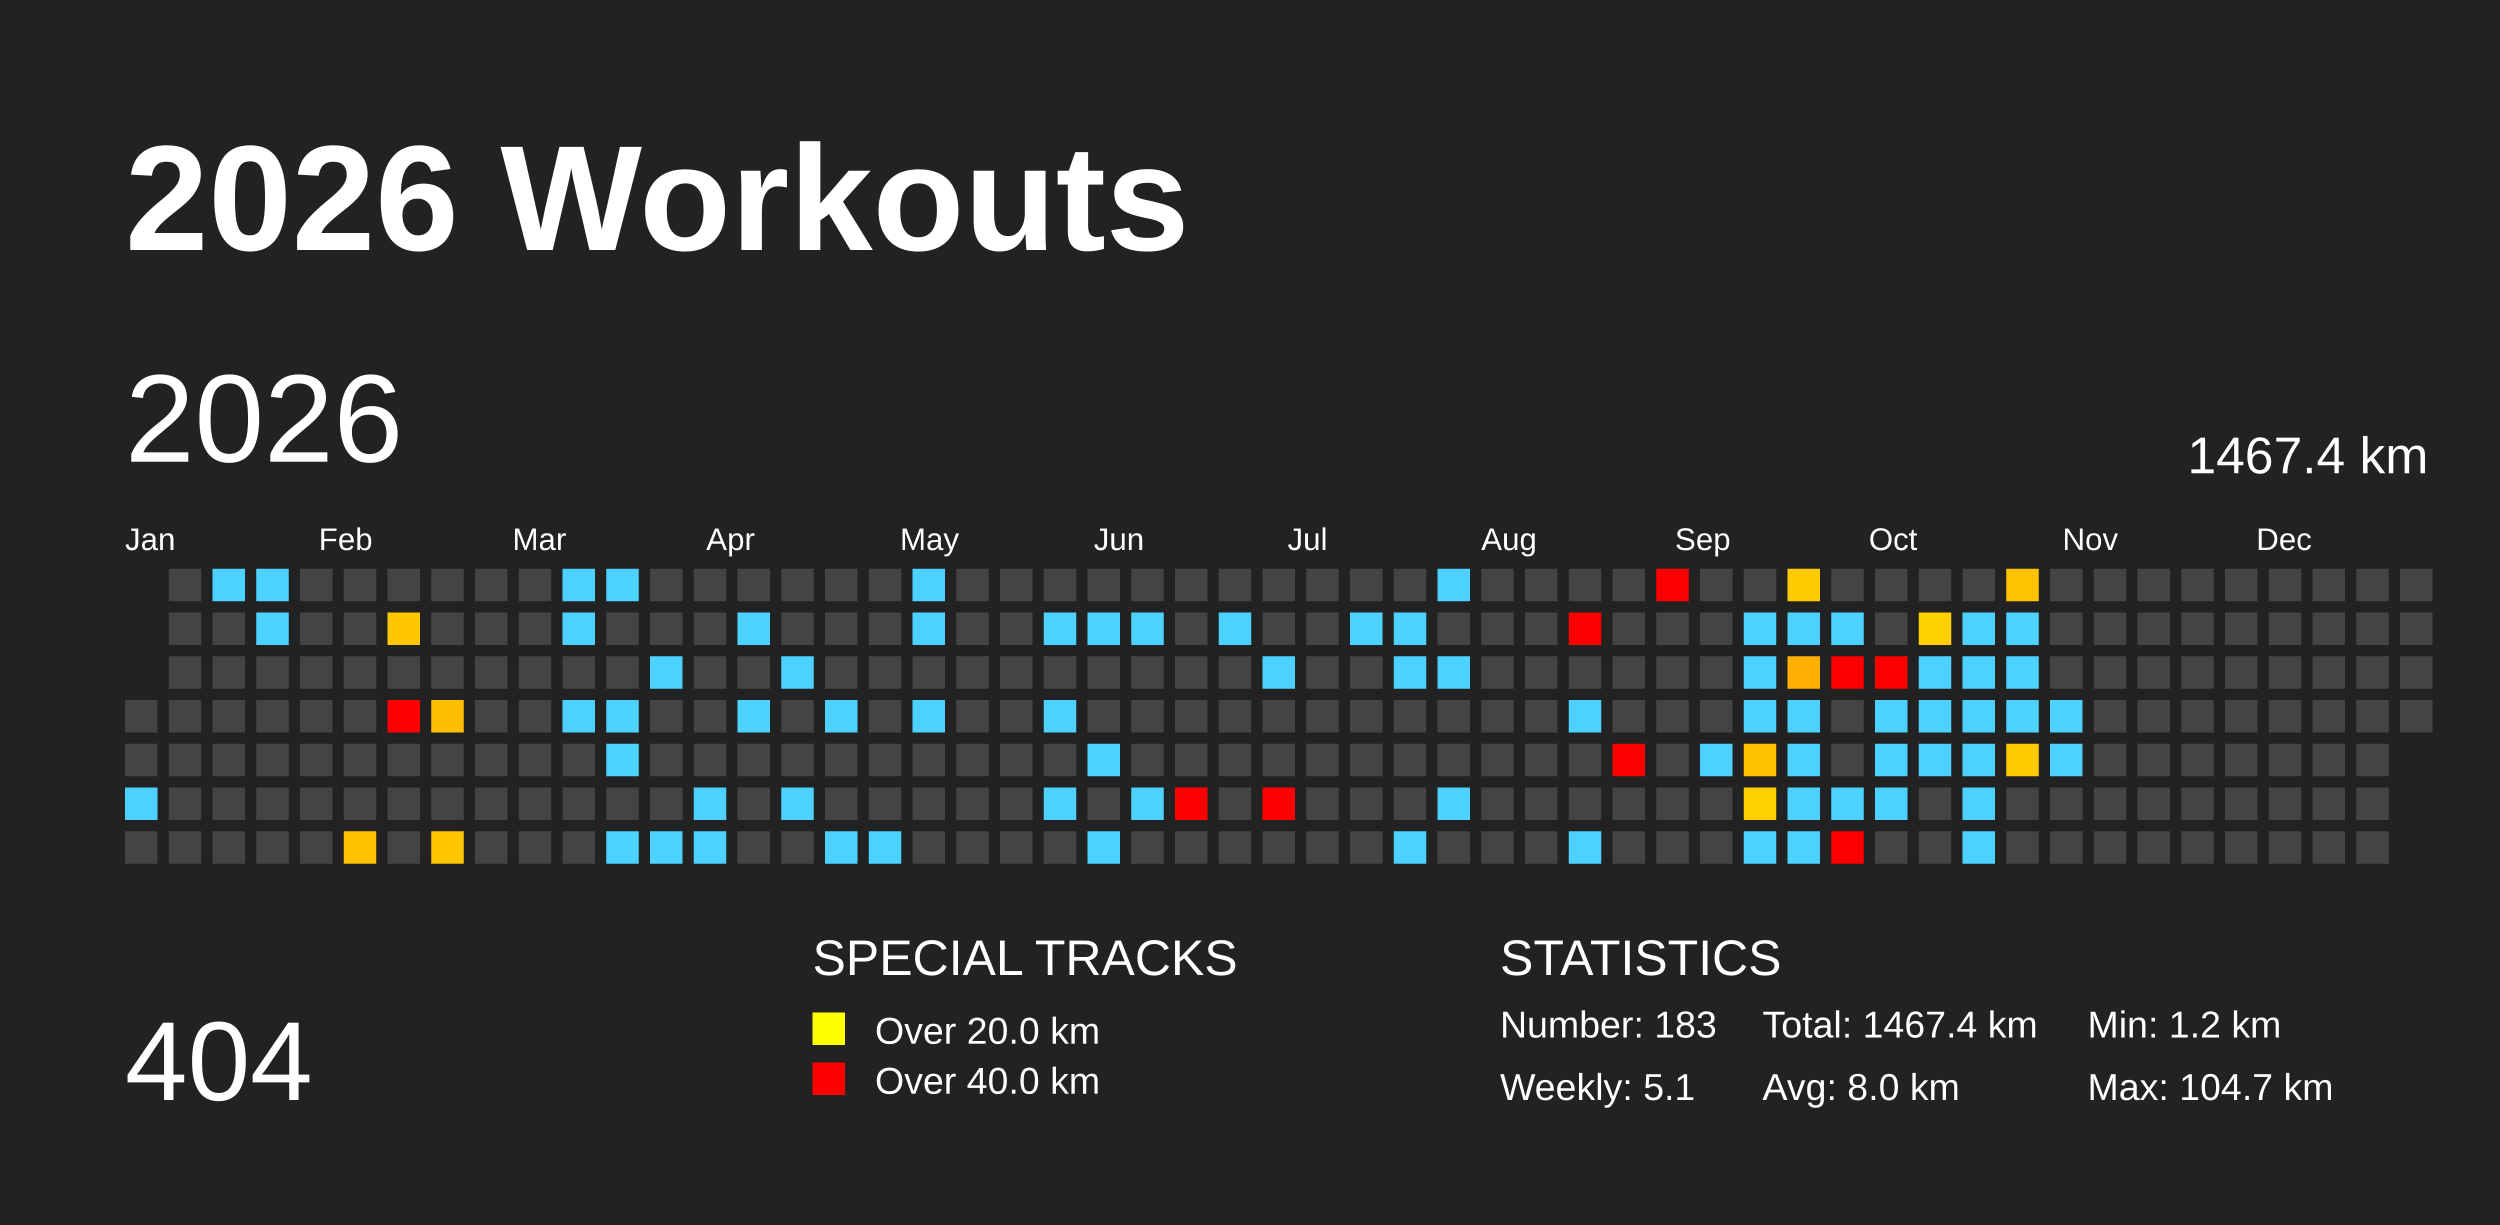
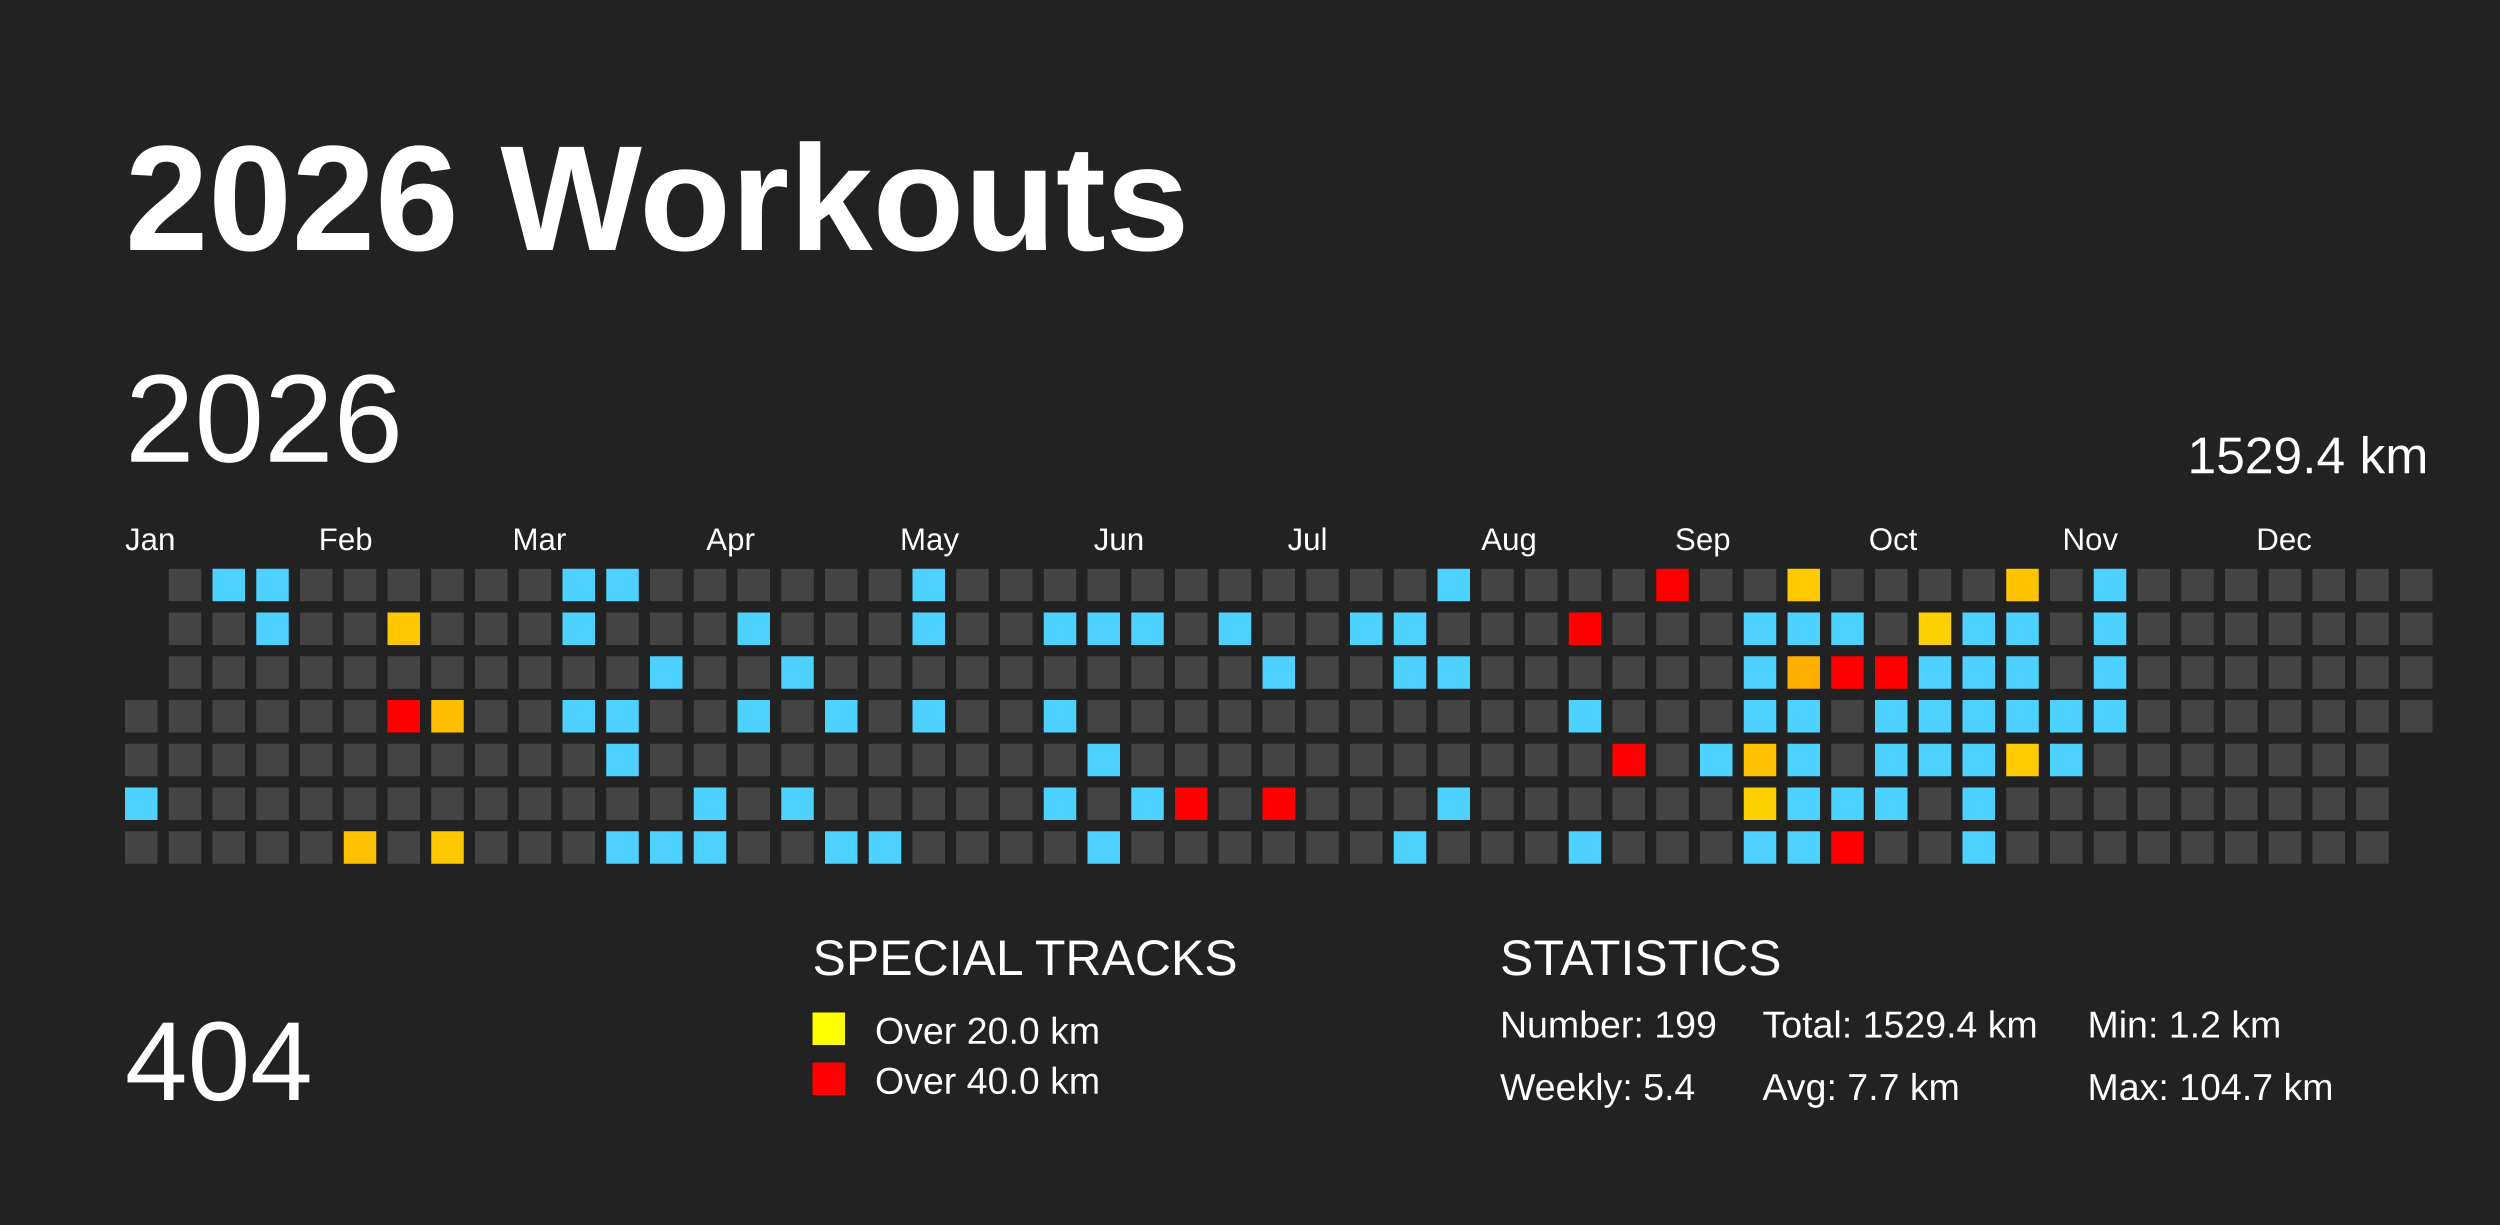
<svg xmlns="http://www.w3.org/2000/svg" baseProfile="full" height="98mm" version="1.1" viewBox="0,0,200,98" width="200mm">
  <defs>
    <pattern height="2" id="indoor-stripe" patternUnits="userSpaceOnUse" width="2">
      <line stroke="white" stroke-opacity="0.45" stroke-width="0.5" x1="0" x2="2" y1="2" y2="0" />
    </pattern>
  </defs>
  <rect fill="#222222" height="98" width="200" x="0" y="0" />
  <text fill="#FFFFFF" style="font-size:12px; font-family:Arial; font-weight:bold;" x="10" y="20">2026 Workouts</text>
  <text fill="#FFFFFF" style="font-size:9px; font-family:Arial" x="10" y="88">404</text>
  <text fill="#FFFFFF" style="font-size:4px; font-family:Arial" x="65" y="78">SPECIAL TRACKS</text>
  <rect fill="yellow" height="2.6" width="2.6" x="65" y="81" />
  <text fill="#FFFFFF" style="font-size:3px; font-family:Arial" x="70" y="83.5">Over 20.0 km</text>
  <rect fill="red" height="2.6" width="2.6" x="65" y="85" />
  <text fill="#FFFFFF" style="font-size:3px; font-family:Arial" x="70" y="87.5">Over 40.0 km</text>
  <text fill="#FFFFFF" style="font-size:4px; font-family:Arial" x="120" y="78">STATISTICS</text>
-   <text fill="#FFFFFF" style="font-size:3px; font-family:Arial" x="120" y="83">Number: 183</text>
-   <text fill="#FFFFFF" style="font-size:3px; font-family:Arial" x="120" y="88">Weekly: 5.1</text>
-   <text fill="#FFFFFF" style="font-size:3px; font-family:Arial" x="141" y="83">Total: 1467.4 km</text>
-   <text fill="#FFFFFF" style="font-size:3px; font-family:Arial" x="141" y="88">Avg: 8.0 km</text>
+   <text fill="#FFFFFF" style="font-size:3px; font-family:Arial" x="120" y="83">Number: 199</text>
+   <text fill="#FFFFFF" style="font-size:3px; font-family:Arial" x="120" y="88">Weekly: 5.4</text>
+   <text fill="#FFFFFF" style="font-size:3px; font-family:Arial" x="141" y="83">Total: 1529.4 km</text>
+   <text fill="#FFFFFF" style="font-size:3px; font-family:Arial" x="141" y="88">Avg: 7.7 km</text>
  <text fill="#FFFFFF" style="font-size:3px; font-family:Arial" x="167" y="83">Min: 1.2 km</text>
  <text fill="#FFFFFF" style="font-size:3px; font-family:Arial" x="167" y="88">Max: 104.7 km</text>
  <text dominant-baseline="hanging" fill="#FFFFFF" style="font-size:10.0px; font-family:Arial;" x="10" y="30">2026</text>
-   <text dominant-baseline="hanging" fill="#FFFFFF" style="font-size:4.125px; font-family:Arial;" x="175" y="35">1467.4 km</text>
+   <text dominant-baseline="hanging" fill="#FFFFFF" style="font-size:4.125px; font-family:Arial;" x="175" y="35">1529.4 km</text>
  <text fill="#FFFFFF" style="font-size:2.5px; font-family:Arial" x="10.0" y="44">Jan</text>
  <text fill="#FFFFFF" style="font-size:2.5px; font-family:Arial" x="25.5" y="44">Feb</text>
  <text fill="#FFFFFF" style="font-size:2.5px; font-family:Arial" x="41.0" y="44">Mar</text>
  <text fill="#FFFFFF" style="font-size:2.5px; font-family:Arial" x="56.5" y="44">Apr</text>
  <text fill="#FFFFFF" style="font-size:2.5px; font-family:Arial" x="72.0" y="44">May</text>
  <text fill="#FFFFFF" style="font-size:2.5px; font-family:Arial" x="87.5" y="44">Jun</text>
  <text fill="#FFFFFF" style="font-size:2.5px; font-family:Arial" x="103.0" y="44">Jul</text>
  <text fill="#FFFFFF" style="font-size:2.5px; font-family:Arial" x="118.5" y="44">Aug</text>
  <text fill="#FFFFFF" style="font-size:2.5px; font-family:Arial" x="134.0" y="44">Sep</text>
  <text fill="#FFFFFF" style="font-size:2.5px; font-family:Arial" x="149.5" y="44">Oct</text>
  <text fill="#FFFFFF" style="font-size:2.5px; font-family:Arial" x="165.0" y="44">Nov</text>
  <text fill="#FFFFFF" style="font-size:2.5px; font-family:Arial" x="180.5" y="44">Dec</text>
  <rect fill="#444444" height="2.6" width="2.6" x="10.0" y="56.0" />
  <rect fill="#444444" height="2.6" width="2.6" x="10.0" y="59.5" />
  <rect fill="#4dd2ff" height="2.6" width="2.6" x="10.0" y="63.0" />
  <rect fill="#444444" height="2.6" width="2.6" x="10.0" y="66.5" />
  <rect fill="#444444" height="2.6" width="2.6" x="13.5" y="45.5" />
  <rect fill="#444444" height="2.6" width="2.6" x="13.5" y="49.0" />
  <rect fill="#444444" height="2.6" width="2.6" x="13.5" y="52.5" />
  <rect fill="#444444" height="2.6" width="2.6" x="13.5" y="56.0" />
  <rect fill="#444444" height="2.6" width="2.6" x="13.5" y="59.5" />
  <rect fill="#444444" height="2.6" width="2.6" x="13.5" y="63.0" />
  <rect fill="#444444" height="2.6" width="2.6" x="13.5" y="66.5" />
  <rect fill="#4dd2ff" height="2.6" width="2.6" x="17.0" y="45.5" />
  <rect fill="#444444" height="2.6" width="2.6" x="17.0" y="49.0" />
  <rect fill="#444444" height="2.6" width="2.6" x="17.0" y="52.5" />
  <rect fill="#444444" height="2.6" width="2.6" x="17.0" y="56.0" />
  <rect fill="#444444" height="2.6" width="2.6" x="17.0" y="59.5" />
  <rect fill="#444444" height="2.6" width="2.6" x="17.0" y="63.0" />
  <rect fill="#444444" height="2.6" width="2.6" x="17.0" y="66.5" />
  <rect fill="#4dd2ff" height="2.6" width="2.6" x="20.5" y="45.5" />
  <rect fill="#4dd2ff" height="2.6" width="2.6" x="20.5" y="49.0" />
  <rect fill="#444444" height="2.6" width="2.6" x="20.5" y="52.5" />
  <rect fill="#444444" height="2.6" width="2.6" x="20.5" y="56.0" />
  <rect fill="#444444" height="2.6" width="2.6" x="20.5" y="59.5" />
  <rect fill="#444444" height="2.6" width="2.6" x="20.5" y="63.0" />
  <rect fill="#444444" height="2.6" width="2.6" x="20.5" y="66.5" />
  <rect fill="#444444" height="2.6" width="2.6" x="24.0" y="45.5" />
  <rect fill="#444444" height="2.6" width="2.6" x="24.0" y="49.0" />
  <rect fill="#444444" height="2.6" width="2.6" x="24.0" y="52.5" />
  <rect fill="#444444" height="2.6" width="2.6" x="24.0" y="56.0" />
  <rect fill="#444444" height="2.6" width="2.6" x="24.0" y="59.5" />
  <rect fill="#444444" height="2.6" width="2.6" x="24.0" y="63.0" />
  <rect fill="#444444" height="2.6" width="2.6" x="24.0" y="66.5" />
  <rect fill="#444444" height="2.6" width="2.6" x="27.5" y="45.5" />
  <rect fill="#444444" height="2.6" width="2.6" x="27.5" y="49.0" />
  <rect fill="#444444" height="2.6" width="2.6" x="27.5" y="52.5" />
  <rect fill="#444444" height="2.6" width="2.6" x="27.5" y="56.0" />
  <rect fill="#444444" height="2.6" width="2.6" x="27.5" y="59.5" />
  <rect fill="#444444" height="2.6" width="2.6" x="27.5" y="63.0" />
  <rect fill="#ffc000" height="2.6" width="2.6" x="27.5" y="66.5" />
  <rect fill="#444444" height="2.6" width="2.6" x="31.0" y="45.5" />
  <rect fill="#ffc700" height="2.6" width="2.6" x="31.0" y="49.0" />
  <rect fill="#444444" height="2.6" width="2.6" x="31.0" y="52.5" />
  <rect fill="red" height="2.6" width="2.6" x="31.0" y="56.0" />
  <rect fill="#444444" height="2.6" width="2.6" x="31.0" y="59.5" />
  <rect fill="#444444" height="2.6" width="2.6" x="31.0" y="63.0" />
  <rect fill="#444444" height="2.6" width="2.6" x="31.0" y="66.5" />
  <rect fill="#444444" height="2.6" width="2.6" x="34.5" y="45.5" />
  <rect fill="#444444" height="2.6" width="2.6" x="34.5" y="49.0" />
  <rect fill="#444444" height="2.6" width="2.6" x="34.5" y="52.5" />
  <rect fill="#ffbe00" height="2.6" width="2.6" x="34.5" y="56.0" />
  <rect fill="#444444" height="2.6" width="2.6" x="34.5" y="59.5" />
  <rect fill="#444444" height="2.6" width="2.6" x="34.5" y="63.0" />
  <rect fill="#ffc700" height="2.6" width="2.6" x="34.5" y="66.5" />
  <rect fill="#444444" height="2.6" width="2.6" x="38.0" y="45.5" />
  <rect fill="#444444" height="2.6" width="2.6" x="38.0" y="49.0" />
  <rect fill="#444444" height="2.6" width="2.6" x="38.0" y="52.5" />
  <rect fill="#444444" height="2.6" width="2.6" x="38.0" y="56.0" />
  <rect fill="#444444" height="2.6" width="2.6" x="38.0" y="59.5" />
  <rect fill="#444444" height="2.6" width="2.6" x="38.0" y="63.0" />
  <rect fill="#444444" height="2.6" width="2.6" x="38.0" y="66.5" />
  <rect fill="#444444" height="2.6" width="2.6" x="41.5" y="45.5" />
  <rect fill="#444444" height="2.6" width="2.6" x="41.5" y="49.0" />
  <rect fill="#444444" height="2.6" width="2.6" x="41.5" y="52.5" />
  <rect fill="#444444" height="2.6" width="2.6" x="41.5" y="56.0" />
  <rect fill="#444444" height="2.6" width="2.6" x="41.5" y="59.5" />
  <rect fill="#444444" height="2.6" width="2.6" x="41.5" y="63.0" />
  <rect fill="#444444" height="2.6" width="2.6" x="41.5" y="66.5" />
  <rect fill="#4dd2ff" height="2.6" width="2.6" x="45.0" y="45.5" />
  <rect fill="#4dd2ff" height="2.6" width="2.6" x="45.0" y="49.0" />
  <rect fill="#444444" height="2.6" width="2.6" x="45.0" y="52.5" />
  <rect fill="#4dd2ff" height="2.6" width="2.6" x="45.0" y="56.0" />
  <rect fill="#444444" height="2.6" width="2.6" x="45.0" y="59.5" />
  <rect fill="#444444" height="2.6" width="2.6" x="45.0" y="63.0" />
  <rect fill="#444444" height="2.6" width="2.6" x="45.0" y="66.5" />
  <rect fill="#4dd2ff" height="2.6" width="2.6" x="48.5" y="45.5" />
  <rect fill="#444444" height="2.6" width="2.6" x="48.5" y="49.0" />
  <rect fill="#444444" height="2.6" width="2.6" x="48.5" y="52.5" />
  <rect fill="#4dd2ff" height="2.6" width="2.6" x="48.5" y="56.0" />
  <rect fill="#4dd2ff" height="2.6" width="2.6" x="48.5" y="59.5" />
  <rect fill="#444444" height="2.6" width="2.6" x="48.5" y="63.0" />
  <rect fill="#4dd2ff" height="2.6" width="2.6" x="48.5" y="66.5" />
  <rect fill="#444444" height="2.6" width="2.6" x="52.0" y="45.5" />
  <rect fill="#444444" height="2.6" width="2.6" x="52.0" y="49.0" />
  <rect fill="#4dd2ff" height="2.6" width="2.6" x="52.0" y="52.5" />
  <rect fill="#444444" height="2.6" width="2.6" x="52.0" y="56.0" />
  <rect fill="#444444" height="2.6" width="2.6" x="52.0" y="59.5" />
  <rect fill="#444444" height="2.6" width="2.6" x="52.0" y="63.0" />
  <rect fill="#4dd2ff" height="2.6" width="2.6" x="52.0" y="66.5" />
  <rect fill="#444444" height="2.6" width="2.6" x="55.5" y="45.5" />
  <rect fill="#444444" height="2.6" width="2.6" x="55.5" y="49.0" />
  <rect fill="#444444" height="2.6" width="2.6" x="55.5" y="52.5" />
  <rect fill="#444444" height="2.6" width="2.6" x="55.5" y="56.0" />
  <rect fill="#444444" height="2.6" width="2.6" x="55.5" y="59.5" />
  <rect fill="#4dd2ff" height="2.6" width="2.6" x="55.5" y="63.0" />
  <rect fill="#4dd2ff" height="2.6" width="2.6" x="55.5" y="66.5" />
  <rect fill="#444444" height="2.6" width="2.6" x="59.0" y="45.5" />
  <rect fill="#4dd2ff" height="2.6" width="2.6" x="59.0" y="49.0" />
  <rect fill="#444444" height="2.6" width="2.6" x="59.0" y="52.5" />
  <rect fill="#4dd2ff" height="2.6" width="2.6" x="59.0" y="56.0" />
  <rect fill="#444444" height="2.6" width="2.6" x="59.0" y="59.5" />
  <rect fill="#444444" height="2.6" width="2.6" x="59.0" y="63.0" />
  <rect fill="#444444" height="2.6" width="2.6" x="59.0" y="66.5" />
  <rect fill="#444444" height="2.6" width="2.6" x="62.5" y="45.5" />
  <rect fill="#444444" height="2.6" width="2.6" x="62.5" y="49.0" />
  <rect fill="#4dd2ff" height="2.6" width="2.6" x="62.5" y="52.5" />
  <rect fill="#444444" height="2.6" width="2.6" x="62.5" y="56.0" />
  <rect fill="#444444" height="2.6" width="2.6" x="62.5" y="59.5" />
  <rect fill="#4dd2ff" height="2.6" width="2.6" x="62.5" y="63.0" />
  <rect fill="#444444" height="2.6" width="2.6" x="62.5" y="66.5" />
  <rect fill="#444444" height="2.6" width="2.6" x="66.0" y="45.5" />
  <rect fill="#444444" height="2.6" width="2.6" x="66.0" y="49.0" />
  <rect fill="#444444" height="2.6" width="2.6" x="66.0" y="52.5" />
  <rect fill="#4dd2ff" height="2.6" width="2.6" x="66.0" y="56.0" />
  <rect fill="#444444" height="2.6" width="2.6" x="66.0" y="59.5" />
  <rect fill="#444444" height="2.6" width="2.6" x="66.0" y="63.0" />
  <rect fill="#4dd2ff" height="2.6" width="2.6" x="66.0" y="66.5" />
  <rect fill="#444444" height="2.6" width="2.6" x="69.5" y="45.5" />
  <rect fill="#444444" height="2.6" width="2.6" x="69.5" y="49.0" />
  <rect fill="#444444" height="2.6" width="2.6" x="69.5" y="52.5" />
  <rect fill="#444444" height="2.6" width="2.6" x="69.5" y="56.0" />
  <rect fill="#444444" height="2.6" width="2.6" x="69.5" y="59.5" />
  <rect fill="#444444" height="2.6" width="2.6" x="69.5" y="63.0" />
  <rect fill="#4dd2ff" height="2.6" width="2.6" x="69.5" y="66.5" />
  <rect fill="#4dd2ff" height="2.6" width="2.6" x="73.0" y="45.5" />
  <rect fill="#4dd2ff" height="2.6" width="2.6" x="73.0" y="49.0" />
  <rect fill="#444444" height="2.6" width="2.6" x="73.0" y="52.5" />
  <rect fill="#4dd2ff" height="2.6" width="2.6" x="73.0" y="56.0" />
  <rect fill="#444444" height="2.6" width="2.6" x="73.0" y="59.5" />
  <rect fill="#444444" height="2.6" width="2.6" x="73.0" y="63.0" />
  <rect fill="#444444" height="2.6" width="2.6" x="73.0" y="66.5" />
  <rect fill="#444444" height="2.6" width="2.6" x="76.5" y="45.5" />
  <rect fill="#444444" height="2.6" width="2.6" x="76.5" y="49.0" />
  <rect fill="#444444" height="2.6" width="2.6" x="76.5" y="52.5" />
  <rect fill="#444444" height="2.6" width="2.6" x="76.5" y="56.0" />
  <rect fill="#444444" height="2.6" width="2.6" x="76.5" y="59.5" />
  <rect fill="#444444" height="2.6" width="2.6" x="76.5" y="63.0" />
  <rect fill="#444444" height="2.6" width="2.6" x="76.5" y="66.5" />
  <rect fill="#444444" height="2.6" width="2.6" x="80.0" y="45.5" />
  <rect fill="#444444" height="2.6" width="2.6" x="80.0" y="49.0" />
  <rect fill="#444444" height="2.6" width="2.6" x="80.0" y="52.5" />
  <rect fill="#444444" height="2.6" width="2.6" x="80.0" y="56.0" />
  <rect fill="#444444" height="2.6" width="2.6" x="80.0" y="59.5" />
  <rect fill="#444444" height="2.6" width="2.6" x="80.0" y="63.0" />
  <rect fill="#444444" height="2.6" width="2.6" x="80.0" y="66.5" />
  <rect fill="#444444" height="2.6" width="2.6" x="83.5" y="45.5" />
  <rect fill="#4dd2ff" height="2.6" width="2.6" x="83.5" y="49.0" />
  <rect fill="#444444" height="2.6" width="2.6" x="83.5" y="52.5" />
  <rect fill="#4dd2ff" height="2.6" width="2.6" x="83.5" y="56.0" />
  <rect fill="#444444" height="2.6" width="2.6" x="83.5" y="59.5" />
  <rect fill="#4dd2ff" height="2.6" width="2.6" x="83.5" y="63.0" />
  <rect fill="#444444" height="2.6" width="2.6" x="83.5" y="66.5" />
  <rect fill="#444444" height="2.6" width="2.6" x="87.0" y="45.5" />
  <rect fill="#4dd2ff" height="2.6" width="2.6" x="87.0" y="49.0" />
  <rect fill="#444444" height="2.6" width="2.6" x="87.0" y="52.5" />
  <rect fill="#444444" height="2.6" width="2.6" x="87.0" y="56.0" />
  <rect fill="#4dd2ff" height="2.6" width="2.6" x="87.0" y="59.5" />
  <rect fill="#444444" height="2.6" width="2.6" x="87.0" y="63.0" />
  <rect fill="#4dd2ff" height="2.6" width="2.6" x="87.0" y="66.5" />
  <rect fill="#444444" height="2.6" width="2.6" x="90.5" y="45.5" />
  <rect fill="#4dd2ff" height="2.6" width="2.6" x="90.5" y="49.0" />
  <rect fill="#444444" height="2.6" width="2.6" x="90.5" y="52.5" />
  <rect fill="#444444" height="2.6" width="2.6" x="90.5" y="56.0" />
  <rect fill="#444444" height="2.6" width="2.6" x="90.5" y="59.5" />
  <rect fill="#4dd2ff" height="2.6" width="2.6" x="90.5" y="63.0" />
  <rect fill="#444444" height="2.6" width="2.6" x="90.5" y="66.5" />
  <rect fill="#444444" height="2.6" width="2.6" x="94.0" y="45.5" />
  <rect fill="#444444" height="2.6" width="2.6" x="94.0" y="49.0" />
  <rect fill="#444444" height="2.6" width="2.6" x="94.0" y="52.5" />
  <rect fill="#444444" height="2.6" width="2.6" x="94.0" y="56.0" />
  <rect fill="#444444" height="2.6" width="2.6" x="94.0" y="59.5" />
  <rect fill="red" height="2.6" width="2.6" x="94.0" y="63.0" />
  <rect fill="#444444" height="2.6" width="2.6" x="94.0" y="66.5" />
  <rect fill="#444444" height="2.6" width="2.6" x="97.5" y="45.5" />
  <rect fill="#4dd2ff" height="2.6" width="2.6" x="97.5" y="49.0" />
  <rect fill="#444444" height="2.6" width="2.6" x="97.5" y="52.5" />
  <rect fill="#444444" height="2.6" width="2.6" x="97.5" y="56.0" />
  <rect fill="#444444" height="2.6" width="2.6" x="97.5" y="59.5" />
  <rect fill="#444444" height="2.6" width="2.6" x="97.5" y="63.0" />
  <rect fill="#444444" height="2.6" width="2.6" x="97.5" y="66.5" />
  <rect fill="#444444" height="2.6" width="2.6" x="101.0" y="45.5" />
  <rect fill="#444444" height="2.6" width="2.6" x="101.0" y="49.0" />
  <rect fill="#4dd2ff" height="2.6" width="2.6" x="101.0" y="52.5" />
  <rect fill="#444444" height="2.6" width="2.6" x="101.0" y="56.0" />
  <rect fill="#444444" height="2.6" width="2.6" x="101.0" y="59.5" />
  <rect fill="red" height="2.6" width="2.6" x="101.0" y="63.0" />
  <rect fill="#444444" height="2.6" width="2.6" x="101.0" y="66.5" />
  <rect fill="#444444" height="2.6" width="2.6" x="104.5" y="45.5" />
  <rect fill="#444444" height="2.6" width="2.6" x="104.5" y="49.0" />
  <rect fill="#444444" height="2.6" width="2.6" x="104.5" y="52.5" />
  <rect fill="#444444" height="2.6" width="2.6" x="104.5" y="56.0" />
  <rect fill="#444444" height="2.6" width="2.6" x="104.5" y="59.5" />
  <rect fill="#444444" height="2.6" width="2.6" x="104.5" y="63.0" />
  <rect fill="#444444" height="2.6" width="2.6" x="104.5" y="66.5" />
  <rect fill="#444444" height="2.6" width="2.6" x="108.0" y="45.5" />
  <rect fill="#4dd2ff" height="2.6" width="2.6" x="108.0" y="49.0" />
  <rect fill="#444444" height="2.6" width="2.6" x="108.0" y="52.5" />
  <rect fill="#444444" height="2.6" width="2.6" x="108.0" y="56.0" />
  <rect fill="#444444" height="2.6" width="2.6" x="108.0" y="59.5" />
  <rect fill="#444444" height="2.6" width="2.6" x="108.0" y="63.0" />
  <rect fill="#444444" height="2.6" width="2.6" x="108.0" y="66.5" />
  <rect fill="#444444" height="2.6" width="2.6" x="111.5" y="45.5" />
  <rect fill="#4dd2ff" height="2.6" width="2.6" x="111.5" y="49.0" />
  <rect fill="#4dd2ff" height="2.6" width="2.6" x="111.5" y="52.5" />
  <rect fill="#444444" height="2.6" width="2.6" x="111.5" y="56.0" />
  <rect fill="#444444" height="2.6" width="2.6" x="111.5" y="59.5" />
  <rect fill="#444444" height="2.6" width="2.6" x="111.5" y="63.0" />
  <rect fill="#4dd2ff" height="2.6" width="2.6" x="111.5" y="66.5" />
  <rect fill="#4dd2ff" height="2.6" width="2.6" x="115.0" y="45.5" />
  <rect fill="#444444" height="2.6" width="2.6" x="115.0" y="49.0" />
  <rect fill="#4dd2ff" height="2.6" width="2.6" x="115.0" y="52.5" />
  <rect fill="#444444" height="2.6" width="2.6" x="115.0" y="56.0" />
  <rect fill="#444444" height="2.6" width="2.6" x="115.0" y="59.5" />
  <rect fill="#4dd2ff" height="2.6" width="2.6" x="115.0" y="63.0" />
  <rect fill="#444444" height="2.6" width="2.6" x="115.0" y="66.5" />
  <rect fill="#444444" height="2.6" width="2.6" x="118.5" y="45.5" />
  <rect fill="#444444" height="2.6" width="2.6" x="118.5" y="49.0" />
  <rect fill="#444444" height="2.6" width="2.6" x="118.5" y="52.5" />
  <rect fill="#444444" height="2.6" width="2.6" x="118.5" y="56.0" />
  <rect fill="#444444" height="2.6" width="2.6" x="118.5" y="59.5" />
  <rect fill="#444444" height="2.6" width="2.6" x="118.5" y="63.0" />
  <rect fill="#444444" height="2.6" width="2.6" x="118.5" y="66.5" />
  <rect fill="#444444" height="2.6" width="2.6" x="122.0" y="45.5" />
  <rect fill="#444444" height="2.6" width="2.6" x="122.0" y="49.0" />
  <rect fill="#444444" height="2.6" width="2.6" x="122.0" y="52.5" />
  <rect fill="#444444" height="2.6" width="2.6" x="122.0" y="56.0" />
  <rect fill="#444444" height="2.6" width="2.6" x="122.0" y="59.5" />
  <rect fill="#444444" height="2.6" width="2.6" x="122.0" y="63.0" />
  <rect fill="#444444" height="2.6" width="2.6" x="122.0" y="66.5" />
  <rect fill="#444444" height="2.6" width="2.6" x="125.5" y="45.5" />
  <rect fill="red" height="2.6" width="2.6" x="125.5" y="49.0" />
  <rect fill="#444444" height="2.6" width="2.6" x="125.5" y="52.5" />
  <rect fill="#4dd2ff" height="2.6" width="2.6" x="125.5" y="56.0" />
  <rect fill="#444444" height="2.6" width="2.6" x="125.5" y="59.5" />
  <rect fill="#444444" height="2.6" width="2.6" x="125.5" y="63.0" />
  <rect fill="#4dd2ff" height="2.6" width="2.6" x="125.5" y="66.5" />
  <rect fill="#444444" height="2.6" width="2.6" x="129.0" y="45.5" />
  <rect fill="#444444" height="2.6" width="2.6" x="129.0" y="49.0" />
  <rect fill="#444444" height="2.6" width="2.6" x="129.0" y="52.5" />
  <rect fill="#444444" height="2.6" width="2.6" x="129.0" y="56.0" />
  <rect fill="red" height="2.6" width="2.6" x="129.0" y="59.5" />
  <rect fill="#444444" height="2.6" width="2.6" x="129.0" y="63.0" />
  <rect fill="#444444" height="2.6" width="2.6" x="129.0" y="66.5" />
  <rect fill="red" height="2.6" width="2.6" x="132.5" y="45.5" />
  <rect fill="#444444" height="2.6" width="2.6" x="132.5" y="49.0" />
  <rect fill="#444444" height="2.6" width="2.6" x="132.5" y="52.5" />
  <rect fill="#444444" height="2.6" width="2.6" x="132.5" y="56.0" />
  <rect fill="#444444" height="2.6" width="2.6" x="132.5" y="59.5" />
  <rect fill="#444444" height="2.6" width="2.6" x="132.5" y="63.0" />
  <rect fill="#444444" height="2.6" width="2.6" x="132.5" y="66.5" />
  <rect fill="#444444" height="2.6" width="2.6" x="136.0" y="45.5" />
  <rect fill="#444444" height="2.6" width="2.6" x="136.0" y="49.0" />
  <rect fill="#444444" height="2.6" width="2.6" x="136.0" y="52.5" />
  <rect fill="#444444" height="2.6" width="2.6" x="136.0" y="56.0" />
  <rect fill="#4dd2ff" height="2.6" width="2.6" x="136.0" y="59.5" />
  <rect fill="#444444" height="2.6" width="2.6" x="136.0" y="63.0" />
  <rect fill="#444444" height="2.6" width="2.6" x="136.0" y="66.5" />
  <rect fill="#444444" height="2.6" width="2.6" x="139.5" y="45.5" />
  <rect fill="#4dd2ff" height="2.6" width="2.6" x="139.5" y="49.0" />
  <rect fill="#4dd2ff" height="2.6" width="2.6" x="139.5" y="52.5" />
  <rect fill="#4dd2ff" height="2.6" width="2.6" x="139.5" y="56.0" />
  <rect fill="#ffc000" height="2.6" width="2.6" x="139.5" y="59.5" />
  <rect fill="#ffd000" height="2.6" width="2.6" x="139.5" y="63.0" />
  <rect fill="#4dd2ff" height="2.6" width="2.6" x="139.5" y="66.5" />
  <rect fill="#ffcb00" height="2.6" width="2.6" x="143.0" y="45.5" />
  <rect fill="#4dd2ff" height="2.6" width="2.6" x="143.0" y="49.0" />
  <rect fill="#ffaf00" height="2.6" width="2.6" x="143.0" y="52.5" />
  <rect fill="#4dd2ff" height="2.6" width="2.6" x="143.0" y="56.0" />
  <rect fill="#4dd2ff" height="2.6" width="2.6" x="143.0" y="59.5" />
  <rect fill="#4dd2ff" height="2.6" width="2.6" x="143.0" y="63.0" />
  <rect fill="#4dd2ff" height="2.6" width="2.6" x="143.0" y="66.5" />
  <rect fill="#444444" height="2.6" width="2.6" x="146.5" y="45.5" />
  <rect fill="#4dd2ff" height="2.6" width="2.6" x="146.5" y="49.0" />
  <rect fill="red" height="2.6" width="2.6" x="146.5" y="52.5" />
  <rect fill="#444444" height="2.6" width="2.6" x="146.5" y="56.0" />
  <rect fill="#444444" height="2.6" width="2.6" x="146.5" y="59.5" />
  <rect fill="#4dd2ff" height="2.6" width="2.6" x="146.5" y="63.0" />
  <rect fill="red" height="2.6" width="2.6" x="146.5" y="66.5" />
  <rect fill="#444444" height="2.6" width="2.6" x="150.0" y="45.5" />
  <rect fill="#444444" height="2.6" width="2.6" x="150.0" y="49.0" />
  <rect fill="red" height="2.6" width="2.6" x="150.0" y="52.5" />
  <rect fill="#4dd2ff" height="2.6" width="2.6" x="150.0" y="56.0" />
  <rect fill="#4dd2ff" height="2.6" width="2.6" x="150.0" y="59.5" />
  <rect fill="#4dd2ff" height="2.6" width="2.6" x="150.0" y="63.0" />
  <rect fill="#444444" height="2.6" width="2.6" x="150.0" y="66.5" />
  <rect fill="#444444" height="2.6" width="2.6" x="153.5" y="45.5" />
  <rect fill="#ffd000" height="2.6" width="2.6" x="153.5" y="49.0" />
  <rect fill="#4dd2ff" height="2.6" width="2.6" x="153.5" y="52.5" />
  <rect fill="#4dd2ff" height="2.6" width="2.6" x="153.5" y="56.0" />
  <rect fill="#4dd2ff" height="2.6" width="2.6" x="153.5" y="59.5" />
  <rect fill="#444444" height="2.6" width="2.6" x="153.5" y="63.0" />
  <rect fill="#444444" height="2.6" width="2.6" x="153.5" y="66.5" />
  <rect fill="#444444" height="2.6" width="2.6" x="157.0" y="45.5" />
  <rect fill="#4dd2ff" height="2.6" width="2.6" x="157.0" y="49.0" />
  <rect fill="#4dd2ff" height="2.6" width="2.6" x="157.0" y="52.5" />
  <rect fill="#4dd2ff" height="2.6" width="2.6" x="157.0" y="56.0" />
  <rect fill="#4dd2ff" height="2.6" width="2.6" x="157.0" y="59.5" />
  <rect fill="#4dd2ff" height="2.6" width="2.6" x="157.0" y="63.0" />
  <rect fill="#4dd2ff" height="2.6" width="2.6" x="157.0" y="66.5" />
  <rect fill="#ffc300" height="2.6" width="2.6" x="160.5" y="45.5" />
  <rect fill="#4dd2ff" height="2.6" width="2.6" x="160.5" y="49.0" />
  <rect fill="#4dd2ff" height="2.6" width="2.6" x="160.5" y="52.5" />
  <rect fill="#4dd2ff" height="2.6" width="2.6" x="160.5" y="56.0" />
  <rect fill="#ffca00" height="2.6" width="2.6" x="160.5" y="59.5" />
  <rect fill="#444444" height="2.6" width="2.6" x="160.5" y="63.0" />
  <rect fill="#444444" height="2.6" width="2.6" x="160.5" y="66.5" />
  <rect fill="#444444" height="2.6" width="2.6" x="164.0" y="45.5" />
  <rect fill="#444444" height="2.6" width="2.6" x="164.0" y="49.0" />
  <rect fill="#444444" height="2.6" width="2.6" x="164.0" y="52.5" />
  <rect fill="#4dd2ff" height="2.6" width="2.6" x="164.0" y="56.0" />
  <rect fill="#4dd2ff" height="2.6" width="2.6" x="164.0" y="59.5" />
  <rect fill="#444444" height="2.6" width="2.6" x="164.0" y="63.0" />
  <rect fill="#444444" height="2.6" width="2.6" x="164.0" y="66.5" />
-   <rect fill="#444444" height="2.6" width="2.6" x="167.5" y="45.5" />
-   <rect fill="#444444" height="2.6" width="2.6" x="167.5" y="49.0" />
-   <rect fill="#444444" height="2.6" width="2.6" x="167.5" y="52.5" />
-   <rect fill="#444444" height="2.6" width="2.6" x="167.5" y="56.0" />
+   <rect fill="#4dd2ff" height="2.6" width="2.6" x="167.5" y="45.5" />
+   <rect fill="#4dd2ff" height="2.6" width="2.6" x="167.5" y="49.0" />
+   <rect fill="#4dd2ff" height="2.6" width="2.6" x="167.5" y="52.5" />
+   <rect fill="#4dd2ff" height="2.6" width="2.6" x="167.5" y="56.0" />
  <rect fill="#444444" height="2.6" width="2.6" x="167.5" y="59.5" />
  <rect fill="#444444" height="2.6" width="2.6" x="167.5" y="63.0" />
  <rect fill="#444444" height="2.6" width="2.6" x="167.5" y="66.5" />
  <rect fill="#444444" height="2.6" width="2.6" x="171.0" y="45.5" />
  <rect fill="#444444" height="2.6" width="2.6" x="171.0" y="49.0" />
  <rect fill="#444444" height="2.6" width="2.6" x="171.0" y="52.5" />
  <rect fill="#444444" height="2.6" width="2.6" x="171.0" y="56.0" />
  <rect fill="#444444" height="2.6" width="2.6" x="171.0" y="59.5" />
  <rect fill="#444444" height="2.6" width="2.6" x="171.0" y="63.0" />
  <rect fill="#444444" height="2.6" width="2.6" x="171.0" y="66.5" />
  <rect fill="#444444" height="2.6" width="2.6" x="174.5" y="45.5" />
  <rect fill="#444444" height="2.6" width="2.6" x="174.5" y="49.0" />
  <rect fill="#444444" height="2.6" width="2.6" x="174.5" y="52.5" />
  <rect fill="#444444" height="2.6" width="2.6" x="174.5" y="56.0" />
  <rect fill="#444444" height="2.6" width="2.6" x="174.5" y="59.5" />
  <rect fill="#444444" height="2.6" width="2.6" x="174.5" y="63.0" />
  <rect fill="#444444" height="2.6" width="2.6" x="174.5" y="66.5" />
  <rect fill="#444444" height="2.6" width="2.6" x="178.0" y="45.5" />
  <rect fill="#444444" height="2.6" width="2.6" x="178.0" y="49.0" />
  <rect fill="#444444" height="2.6" width="2.6" x="178.0" y="52.5" />
  <rect fill="#444444" height="2.6" width="2.6" x="178.0" y="56.0" />
  <rect fill="#444444" height="2.6" width="2.6" x="178.0" y="59.5" />
  <rect fill="#444444" height="2.6" width="2.6" x="178.0" y="63.0" />
  <rect fill="#444444" height="2.6" width="2.6" x="178.0" y="66.5" />
  <rect fill="#444444" height="2.6" width="2.6" x="181.5" y="45.5" />
  <rect fill="#444444" height="2.6" width="2.6" x="181.5" y="49.0" />
  <rect fill="#444444" height="2.6" width="2.6" x="181.5" y="52.5" />
  <rect fill="#444444" height="2.6" width="2.6" x="181.5" y="56.0" />
  <rect fill="#444444" height="2.6" width="2.6" x="181.5" y="59.5" />
  <rect fill="#444444" height="2.6" width="2.6" x="181.5" y="63.0" />
  <rect fill="#444444" height="2.6" width="2.6" x="181.5" y="66.5" />
  <rect fill="#444444" height="2.6" width="2.6" x="185.0" y="45.5" />
  <rect fill="#444444" height="2.6" width="2.6" x="185.0" y="49.0" />
  <rect fill="#444444" height="2.6" width="2.6" x="185.0" y="52.5" />
  <rect fill="#444444" height="2.6" width="2.6" x="185.0" y="56.0" />
  <rect fill="#444444" height="2.6" width="2.6" x="185.0" y="59.5" />
  <rect fill="#444444" height="2.6" width="2.6" x="185.0" y="63.0" />
  <rect fill="#444444" height="2.6" width="2.6" x="185.0" y="66.5" />
  <rect fill="#444444" height="2.6" width="2.6" x="188.5" y="45.5" />
  <rect fill="#444444" height="2.6" width="2.6" x="188.5" y="49.0" />
  <rect fill="#444444" height="2.6" width="2.6" x="188.5" y="52.5" />
  <rect fill="#444444" height="2.6" width="2.6" x="188.5" y="56.0" />
  <rect fill="#444444" height="2.6" width="2.6" x="188.5" y="59.5" />
  <rect fill="#444444" height="2.6" width="2.6" x="188.5" y="63.0" />
  <rect fill="#444444" height="2.6" width="2.6" x="188.5" y="66.5" />
  <rect fill="#444444" height="2.6" width="2.6" x="192.0" y="45.5" />
  <rect fill="#444444" height="2.6" width="2.6" x="192.0" y="49.0" />
  <rect fill="#444444" height="2.6" width="2.6" x="192.0" y="52.5" />
  <rect fill="#444444" height="2.6" width="2.6" x="192.0" y="56.0" />
</svg>
